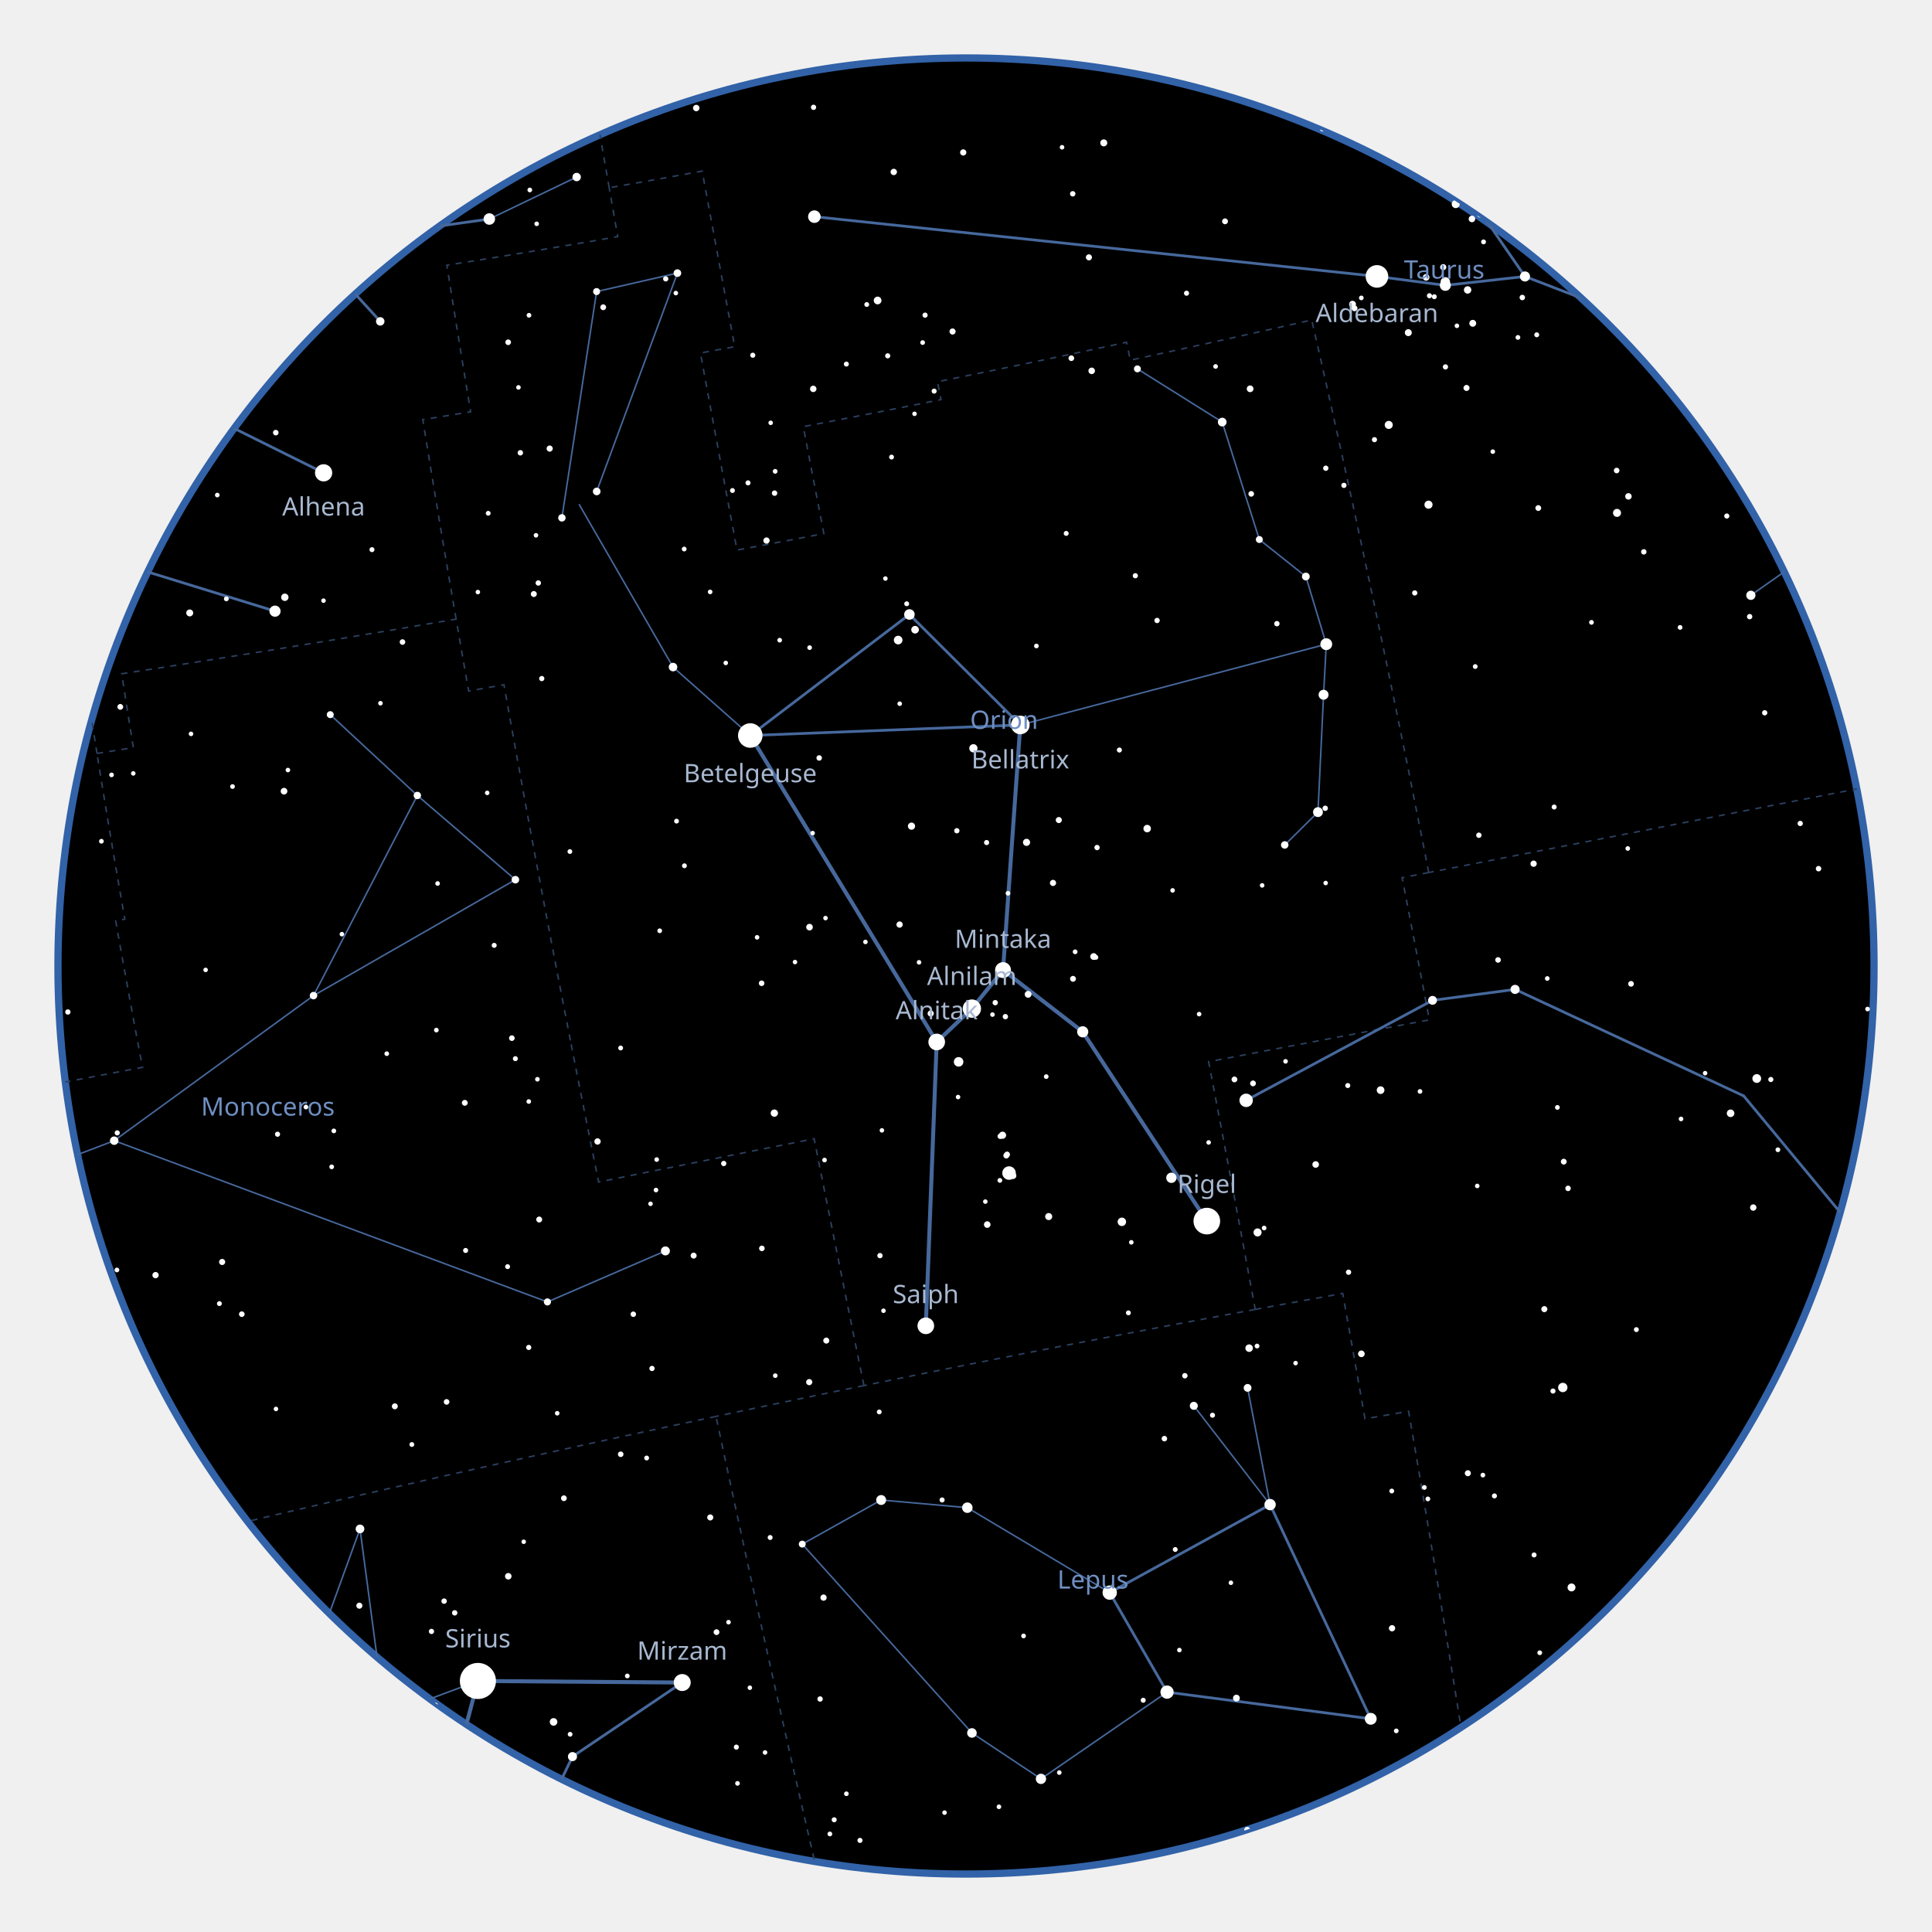
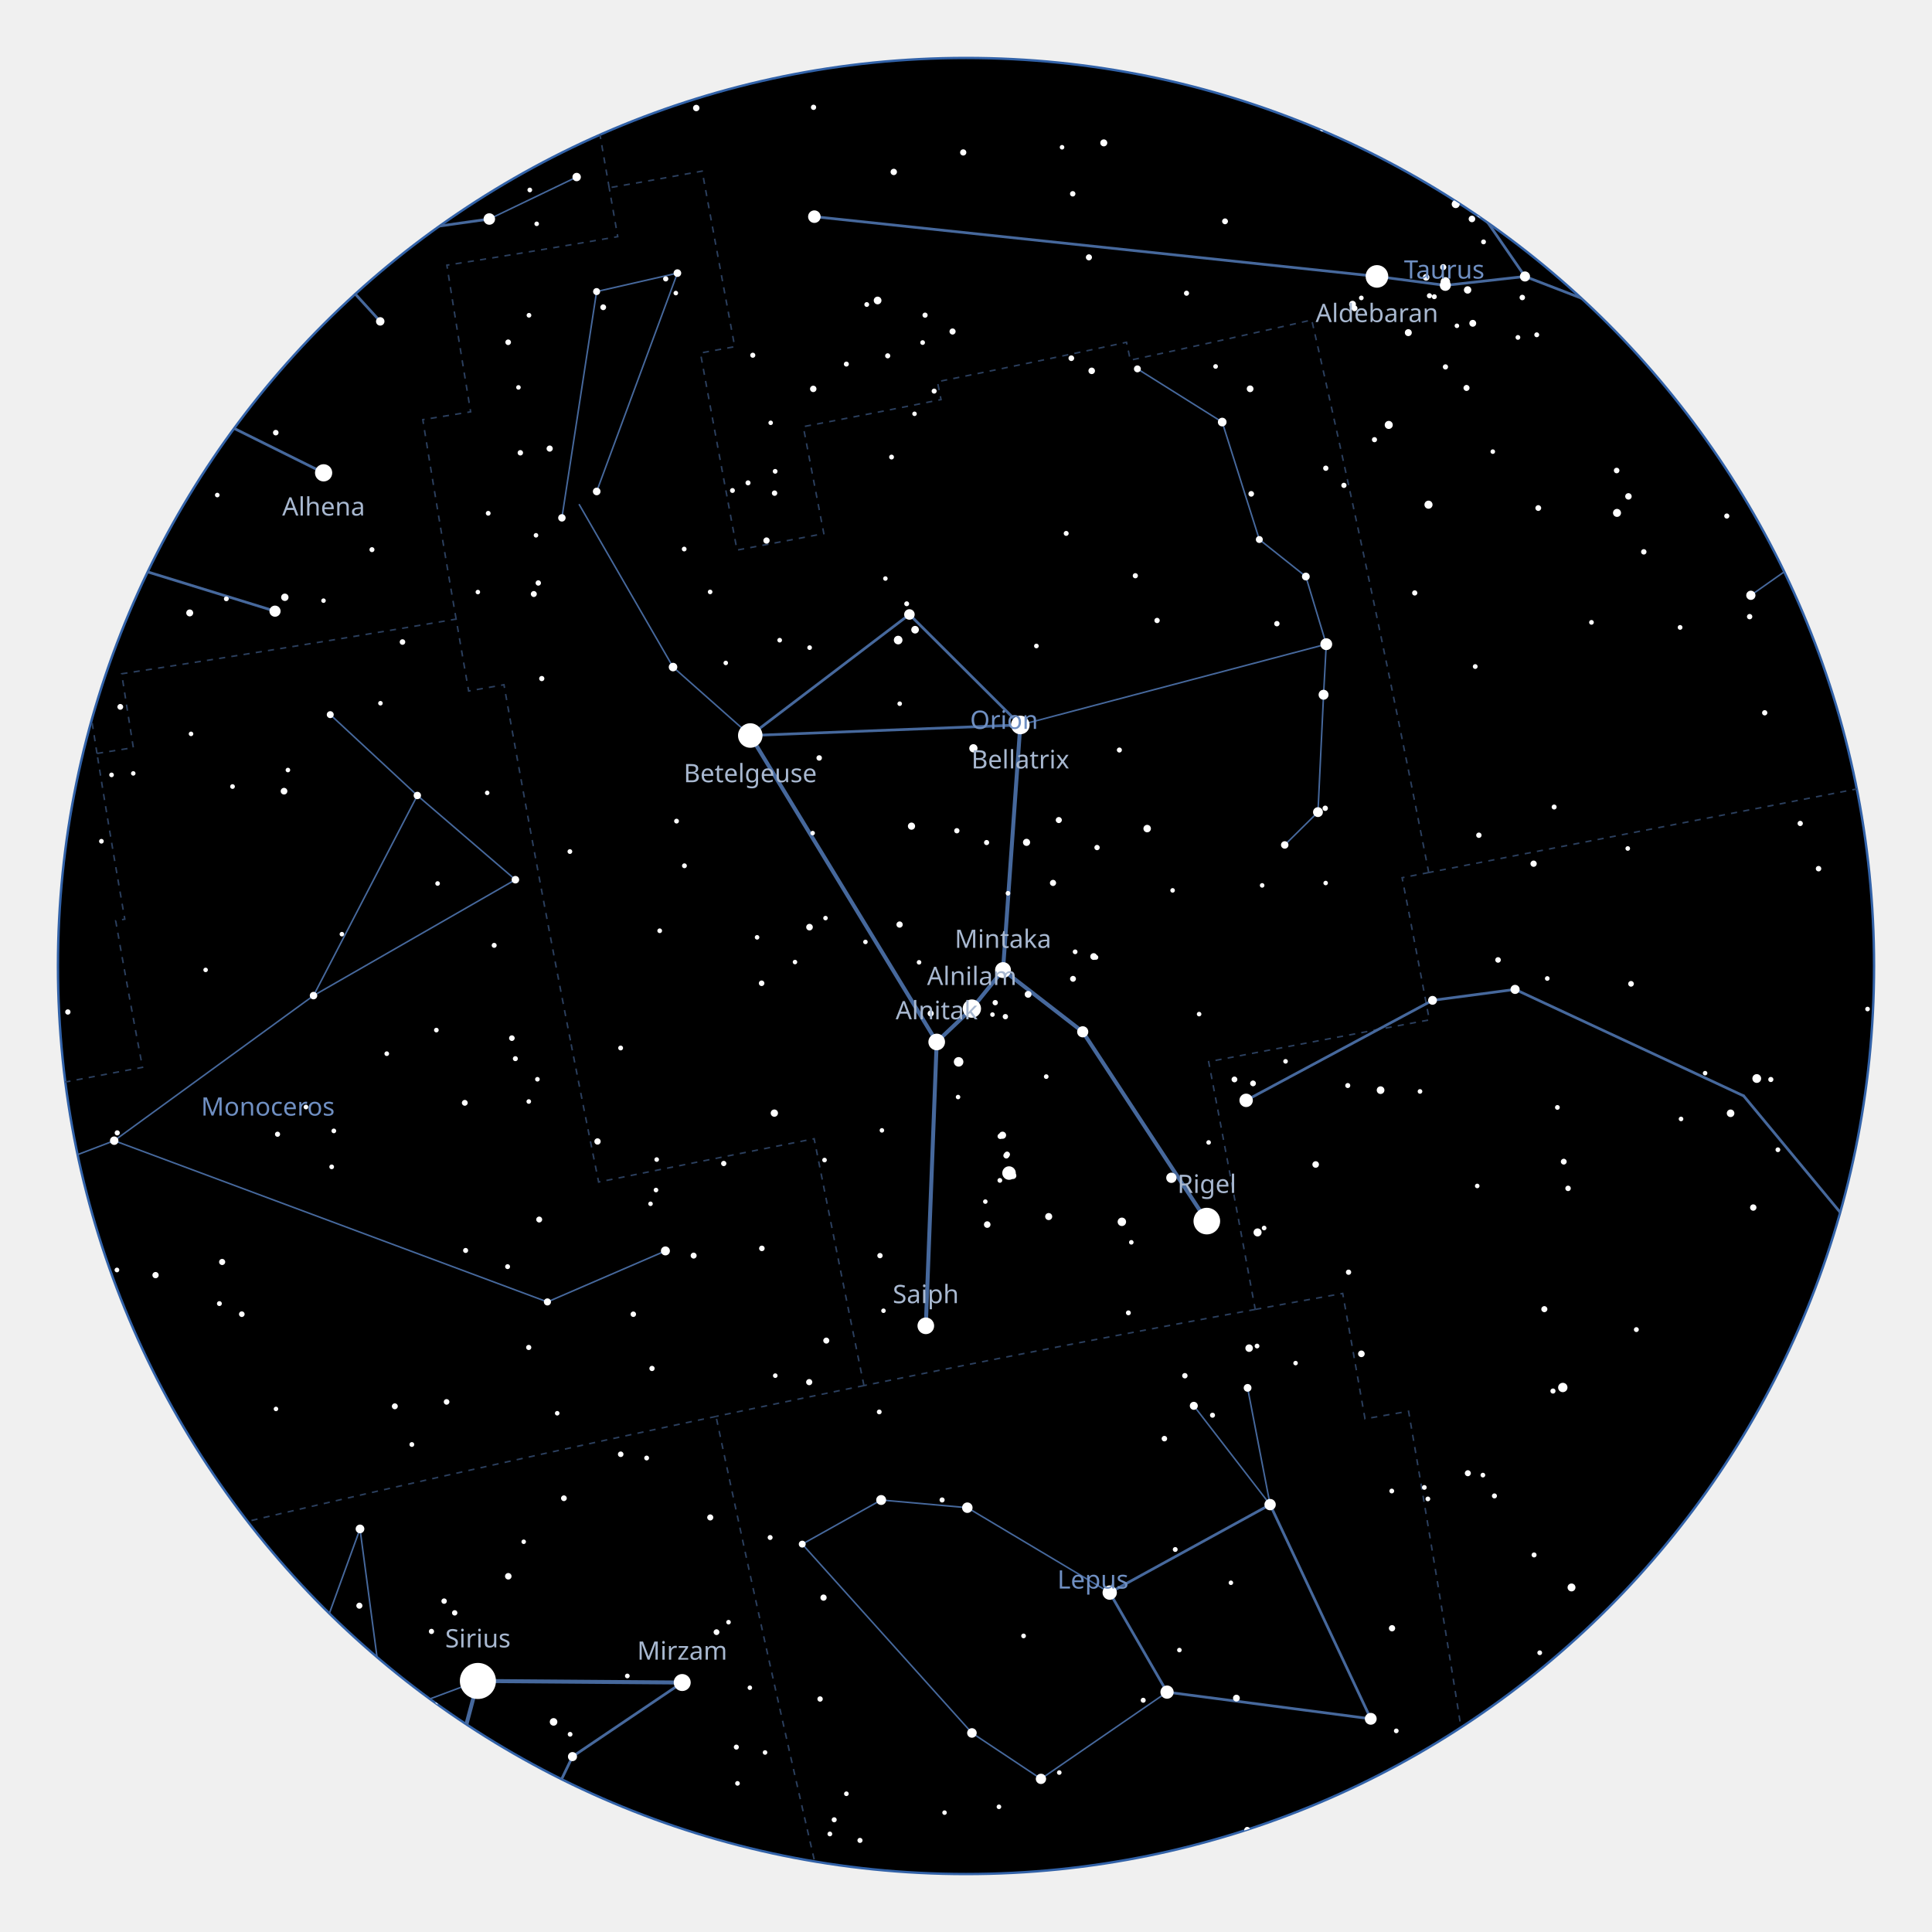
<svg xmlns="http://www.w3.org/2000/svg" viewBox="0 0 800 800" width="800" height="800">
-   <circle cx="400.0" cy="400.0" r="376.0" fill="#000000" stroke="#3262a8" stroke-width="3" />
+   <circle cx="400.0" cy="400.0" r="376.0" fill="#000000" stroke="#3262a8" stroke-width="1" />
  <defs>
    <clipPath id="sky-400_0-400_0-376_0">
      <circle cx="400.0" cy="400.0" r="376.0" />
    </clipPath>
  </defs>
  <g clip-path="url(#sky-400_0-400_0-376_0)">
    <polyline points="296.49,586.51 282.23,589.54 267.96,592.61 253.67,595.7 239.36,598.83 225.02,601.98 210.66,605.17 196.27,608.38 181.86,611.63 167.41,614.92 152.93,618.23 138.41,621.58 123.85,624.97 109.25,628.39 94.61,631.85 79.92,635.35 65.19,638.89 50.4,642.46 35.57,646.08 20.68,649.73" fill="none" stroke="#2b3f5e" stroke-width="0.64" stroke-dasharray="2.56 2.56" />
    <polyline points="351.13,829.77 347.67,815.14 344.25,800.55 340.85,786.02 337.49,771.53 334.17,757.09 330.87,742.69 327.6,728.33 324.37,714.01 321.16,699.72 317.98,685.47 314.83,671.25 311.71,657.07 308.61,642.91 305.55,628.77 302.5,614.66 299.48,600.57 296.49,586.51" fill="none" stroke="#2b3f5e" stroke-width="0.64" stroke-dasharray="2.56 2.56" />
    <polyline points="-187.19,513.76 -171.78,510.74 -156.45,507.73 -141.21,504.74 -126.05,501.77 -110.98,498.82 -95.97,495.88 -81.04,492.95 -66.19,490.04 -51.4,487.14 -36.67,484.25 -22.01,481.38 -7.41,478.52 7.13,475.67 21.61,472.83 19.38,461.37 17.19,449.91 31.18,447.25 45.12,444.6 59.01,441.96 56.15,426.81 53.35,411.65 50.6,396.48 47.9,381.28 51.68,380.61 49.3,366.93 46.95,353.23 44.65,339.51 42.38,325.76 40.16,311.99" fill="none" stroke="#2b3f5e" stroke-width="0.64" stroke-dasharray="2.56 2.56" />
    <polyline points="40.16,311.99 38.14,299.22 36.15,286.43 34.2,273.61 20.08,275.72 5.91,277.82 -8.31,279.9 -22.59,281.96 -36.93,284.0 -51.32,286.02 -65.78,288.02 -80.31,290.0 -82.42,274.07 -96.8,275.94 -111.24,277.78 -125.75,279.6 -140.33,281.4 -154.99,283.17" fill="none" stroke="#2b3f5e" stroke-width="0.64" stroke-dasharray="2.56 2.56" />
    <polyline points="824.82,315.75 809.86,318.67 794.97,321.57 780.13,324.47 765.35,327.36 750.63,330.23 735.96,333.1 721.33,335.95 706.76,338.8 692.23,341.64 677.75,344.47 663.3,347.29 648.89,350.1 634.53,352.91 620.19,355.71 605.89,358.51 591.61,361.3" fill="none" stroke="#2b3f5e" stroke-width="0.64" stroke-dasharray="2.56 2.56" />
    <polyline points="591.61,361.3 580.58,363.45 583.44,378.15 586.27,392.86 589.08,407.58 591.85,422.31 578.74,424.77 565.65,427.24 552.58,429.71 539.53,432.18 526.49,434.66 513.47,437.14 500.47,439.63 503.26,454.23 506.04,468.85 508.8,483.48 511.56,498.13 514.31,512.79 517.04,527.49 519.77,542.2" fill="none" stroke="#2b3f5e" stroke-width="0.64" stroke-dasharray="2.56 2.56" />
    <polyline points="519.77,542.2 531.82,539.98 543.89,537.78 555.98,535.59 558.3,548.54 560.62,561.5 562.92,574.5 565.22,587.52 574.24,585.94 583.26,584.37 585.78,599.03 588.29,613.73 590.77,628.46 593.25,643.24 595.7,658.06 598.14,672.93 600.57,687.85 602.98,702.82 605.37,717.84 607.75,732.92 610.11,748.06 612.46,763.26 614.8,778.52" fill="none" stroke="#2b3f5e" stroke-width="0.64" stroke-dasharray="2.56 2.56" />
    <polyline points="188.87,256.35 186.52,242.67 184.19,228.95 181.88,215.21 179.59,201.43 177.32,187.62 175.07,173.77 184.98,172.16 194.88,170.53 192.39,155.42 189.92,140.27 187.47,125.07 185.04,109.81 199.24,107.54 213.42,105.22 227.56,102.85 241.69,100.45 255.79,97.99 254.02,87.88 252.25,77.75" fill="none" stroke="#2b3f5e" stroke-width="0.64" stroke-dasharray="2.56 2.56" />
    <polyline points="252.25,77.75 249.97,64.63 247.69,51.46 245.41,38.24 243.14,24.98 240.87,11.67 238.6,-1.68" fill="none" stroke="#2b3f5e" stroke-width="0.64" stroke-dasharray="2.56 2.56" />
    <polyline points="40.16,311.99 55.21,309.58 52.78,294.3 50.38,279.0 64.41,276.82 78.39,274.62 92.33,272.4 106.23,270.16 120.09,267.91 133.91,265.64 147.7,263.35 161.45,261.03 175.18,258.7 188.87,256.35" fill="none" stroke="#2b3f5e" stroke-width="0.64" stroke-dasharray="2.56 2.56" />
    <polyline points="519.77,542.2 506.22,544.72 492.69,547.25 479.17,549.81 465.66,552.38 452.16,554.97 438.66,557.59 425.17,560.23 411.68,562.89 398.2,565.57 384.72,568.27 371.23,571.0 357.74,573.74" fill="none" stroke="#2b3f5e" stroke-width="0.64" stroke-dasharray="2.56 2.56" />
    <polyline points="357.74,573.74 345.5,576.26 333.26,578.79 321.01,581.34 308.75,583.91 296.49,586.51" fill="none" stroke="#2b3f5e" stroke-width="0.64" stroke-dasharray="2.56 2.56" />
    <polyline points="236.19,430.81 233.33,416.14 230.5,401.47 227.69,386.78 224.9,372.08 222.14,357.37 219.4,342.65 216.69,327.9 214.0,313.14 211.32,298.35 208.68,283.54 194.06,286.13 191.45,271.26 188.87,256.35" fill="none" stroke="#2b3f5e" stroke-width="0.64" stroke-dasharray="2.56 2.56" />
    <polyline points="357.74,573.74 354.75,559.09 351.77,544.46 348.81,529.85 345.87,515.25 342.94,500.67 340.02,486.09 337.12,471.53 324.4,474.06 311.68,476.6 298.95,479.15 286.2,481.71 273.44,484.28 260.67,486.86 247.88,489.45 244.92,474.79 241.98,460.13 239.07,445.47 236.19,430.81" fill="none" stroke="#2b3f5e" stroke-width="0.64" stroke-dasharray="2.56 2.56" />
    <polyline points="591.61,361.3 588.81,347.04 585.98,332.79 583.13,318.53 580.24,304.28 577.33,290.03 574.38,275.77 571.4,261.5 568.4,247.23 565.36,232.94 562.29,218.64 559.18,204.33 556.05,190.0 552.88,175.66 549.68,161.29 546.44,146.9 543.16,132.49 530.61,135.34 518.08,138.16 505.56,140.95 493.05,143.71 480.55,146.43 468.06,149.13 466.46,141.73 453.4,144.53 440.35,147.3 427.3,150.04 414.25,152.74 401.21,155.42 388.17,158.07 389.66,165.46 375.41,168.32 361.15,171.14 346.89,173.92 332.62,176.67 335.46,191.47 338.3,206.23 341.13,220.96 329.15,223.25 317.17,225.53 305.18,227.78 302.65,214.26 300.12,200.7 297.59,187.12 295.07,173.51 292.55,159.86 290.03,146.18 304.23,143.55 301.54,129.1 298.84,114.6 296.15,100.07 293.45,85.48 290.75,70.85 277.93,73.19 265.1,75.49 252.25,77.75" fill="none" stroke="#2b3f5e" stroke-width="0.64" stroke-dasharray="2.56 2.56" />
    <line x1="282.49" y1="696.7" x2="237.05" y2="727.37" stroke="#46689c" stroke-width="1.13" stroke-linecap="round" />
    <line x1="282.49" y1="696.7" x2="197.89" y2="696.05" stroke="#46689c" stroke-width="1.65" stroke-linecap="round" />
    <line x1="237.05" y1="727.37" x2="193.68" y2="817.59" stroke="#46689c" stroke-width="1.13" stroke-linecap="round" />
    <line x1="197.89" y1="696.05" x2="159.34" y2="710.46" stroke="#46689c" stroke-width="0.64" stroke-linecap="round" />
    <line x1="197.89" y1="696.05" x2="153.02" y2="865.44" stroke="#46689c" stroke-width="1.65" stroke-linecap="round" />
    <line x1="149.07" y1="633.09" x2="159.34" y2="710.46" stroke="#46689c" stroke-width="0.64" stroke-linecap="round" />
    <line x1="149.07" y1="633.09" x2="126.43" y2="695.51" stroke="#46689c" stroke-width="0.64" stroke-linecap="round" />
    <line x1="794.65" y1="541.43" x2="722.02" y2="453.79" stroke="#46689c" stroke-width="1.13" stroke-linecap="round" />
    <line x1="722.02" y1="453.79" x2="627.36" y2="409.69" stroke="#46689c" stroke-width="1.13" stroke-linecap="round" />
    <line x1="627.36" y1="409.69" x2="593.18" y2="414.22" stroke="#46689c" stroke-width="1.13" stroke-linecap="round" />
    <line x1="593.18" y1="414.22" x2="516.0" y2="455.63" stroke="#46689c" stroke-width="1.13" stroke-linecap="round" />
    <line x1="238.78" y1="73.31" x2="202.62" y2="90.69" stroke="#46689c" stroke-width="0.64" stroke-linecap="round" />
    <line x1="202.62" y1="90.69" x2="173.93" y2="94.73" stroke="#46689c" stroke-width="1.13" stroke-linecap="round" />
    <line x1="157.45" y1="133.08" x2="94.04" y2="63.57" stroke="#46689c" stroke-width="1.13" stroke-linecap="round" />
    <line x1="134.0" y1="195.79" x2="28.93" y2="143.61" stroke="#46689c" stroke-width="1.13" stroke-linecap="round" />
    <line x1="113.88" y1="253.07" x2="-16.1" y2="213.0" stroke="#46689c" stroke-width="1.13" stroke-linecap="round" />
    <line x1="567.6" y1="711.72" x2="525.92" y2="623.03" stroke="#46689c" stroke-width="1.13" stroke-linecap="round" />
    <line x1="567.6" y1="711.72" x2="483.25" y2="700.67" stroke="#46689c" stroke-width="1.13" stroke-linecap="round" />
    <line x1="525.92" y1="623.03" x2="516.6" y2="574.69" stroke="#46689c" stroke-width="0.64" stroke-linecap="round" />
    <line x1="525.92" y1="623.03" x2="494.33" y2="582.12" stroke="#46689c" stroke-width="0.64" stroke-linecap="round" />
    <line x1="525.92" y1="623.03" x2="459.51" y2="659.47" stroke="#46689c" stroke-width="1.13" stroke-linecap="round" />
    <line x1="483.25" y1="700.67" x2="459.51" y2="659.47" stroke="#46689c" stroke-width="1.13" stroke-linecap="round" />
    <line x1="483.25" y1="700.67" x2="431.04" y2="736.59" stroke="#46689c" stroke-width="0.64" stroke-linecap="round" />
    <line x1="459.51" y1="659.47" x2="400.55" y2="624.3" stroke="#46689c" stroke-width="0.64" stroke-linecap="round" />
    <line x1="431.04" y1="736.59" x2="402.45" y2="717.58" stroke="#46689c" stroke-width="0.64" stroke-linecap="round" />
    <line x1="400.55" y1="624.3" x2="364.87" y2="621.12" stroke="#46689c" stroke-width="0.64" stroke-linecap="round" />
    <line x1="402.45" y1="717.58" x2="332.19" y2="639.39" stroke="#46689c" stroke-width="0.64" stroke-linecap="round" />
    <line x1="364.87" y1="621.12" x2="332.19" y2="639.39" stroke="#46689c" stroke-width="0.64" stroke-linecap="round" />
    <line x1="275.53" y1="517.98" x2="226.67" y2="539.1" stroke="#46689c" stroke-width="0.64" stroke-linecap="round" />
    <line x1="213.41" y1="364.27" x2="172.81" y2="329.39" stroke="#46689c" stroke-width="0.64" stroke-linecap="round" />
    <line x1="213.41" y1="364.27" x2="129.82" y2="412.26" stroke="#46689c" stroke-width="0.64" stroke-linecap="round" />
    <line x1="226.67" y1="539.1" x2="47.29" y2="472.33" stroke="#46689c" stroke-width="0.64" stroke-linecap="round" />
    <line x1="172.81" y1="329.39" x2="136.75" y2="295.92" stroke="#46689c" stroke-width="0.64" stroke-linecap="round" />
    <line x1="172.81" y1="329.39" x2="129.82" y2="412.26" stroke="#46689c" stroke-width="0.64" stroke-linecap="round" />
    <line x1="129.82" y1="412.26" x2="47.29" y2="472.33" stroke="#46689c" stroke-width="0.64" stroke-linecap="round" />
    <line x1="47.29" y1="472.33" x2="-167.51" y2="554.18" stroke="#46689c" stroke-width="0.64" stroke-linecap="round" />
    <line x1="549.18" y1="266.74" x2="540.72" y2="238.73" stroke="#46689c" stroke-width="0.64" stroke-linecap="round" />
    <line x1="549.18" y1="266.74" x2="548.06" y2="287.68" stroke="#46689c" stroke-width="0.64" stroke-linecap="round" />
    <line x1="549.18" y1="266.74" x2="422.49" y2="300.19" stroke="#46689c" stroke-width="0.64" stroke-linecap="round" />
    <line x1="540.72" y1="238.73" x2="521.46" y2="223.4" stroke="#46689c" stroke-width="0.64" stroke-linecap="round" />
    <line x1="548.06" y1="287.68" x2="545.74" y2="336.28" stroke="#46689c" stroke-width="0.64" stroke-linecap="round" />
    <line x1="545.74" y1="336.28" x2="531.98" y2="349.87" stroke="#46689c" stroke-width="0.64" stroke-linecap="round" />
    <line x1="521.46" y1="223.4" x2="506.09" y2="174.77" stroke="#46689c" stroke-width="0.64" stroke-linecap="round" />
    <line x1="506.09" y1="174.77" x2="470.97" y2="152.74" stroke="#46689c" stroke-width="0.64" stroke-linecap="round" />
    <line x1="499.72" y1="505.63" x2="448.33" y2="427.25" stroke="#46689c" stroke-width="1.65" stroke-linecap="round" />
    <line x1="448.33" y1="427.25" x2="415.33" y2="401.69" stroke="#46689c" stroke-width="1.65" stroke-linecap="round" />
    <line x1="422.49" y1="300.19" x2="415.33" y2="401.69" stroke="#46689c" stroke-width="1.65" stroke-linecap="round" />
    <line x1="422.49" y1="300.19" x2="376.57" y2="254.44" stroke="#46689c" stroke-width="1.13" stroke-linecap="round" />
    <line x1="422.49" y1="300.19" x2="310.67" y2="304.56" stroke="#46689c" stroke-width="1.13" stroke-linecap="round" />
    <line x1="415.33" y1="401.69" x2="402.43" y2="417.64" stroke="#46689c" stroke-width="1.65" stroke-linecap="round" />
    <line x1="376.57" y1="254.44" x2="310.67" y2="304.56" stroke="#46689c" stroke-width="1.13" stroke-linecap="round" />
    <line x1="402.43" y1="417.64" x2="387.87" y2="431.46" stroke="#46689c" stroke-width="1.65" stroke-linecap="round" />
    <line x1="387.87" y1="431.46" x2="383.36" y2="548.99" stroke="#46689c" stroke-width="1.65" stroke-linecap="round" />
    <line x1="387.87" y1="431.46" x2="310.67" y2="304.56" stroke="#46689c" stroke-width="1.65" stroke-linecap="round" />
    <line x1="280.5" y1="113.09" x2="247.04" y2="120.73" stroke="#46689c" stroke-width="0.64" stroke-linecap="round" />
    <line x1="280.5" y1="113.09" x2="247.08" y2="203.5" stroke="#46689c" stroke-width="0.64" stroke-linecap="round" />
    <line x1="310.67" y1="304.56" x2="278.69" y2="276.22" stroke="#46689c" stroke-width="0.64" stroke-linecap="round" />
    <line x1="278.69" y1="276.22" x2="239.87" y2="208.97" stroke="#46689c" stroke-width="0.64" stroke-linecap="round" />
    <line x1="247.04" y1="120.73" x2="232.67" y2="214.43" stroke="#46689c" stroke-width="0.64" stroke-linecap="round" />
    <line x1="849.71" y1="158.72" x2="724.99" y2="246.5" stroke="#46689c" stroke-width="0.64" stroke-linecap="round" />
    <line x1="712.72" y1="145.76" x2="631.46" y2="114.48" stroke="#46689c" stroke-width="1.13" stroke-linecap="round" />
    <line x1="631.46" y1="114.48" x2="613.34" y2="88.19" stroke="#46689c" stroke-width="1.13" stroke-linecap="round" />
    <line x1="631.46" y1="114.48" x2="598.48" y2="118.16" stroke="#46689c" stroke-width="1.13" stroke-linecap="round" />
    <line x1="598.48" y1="118.16" x2="570.16" y2="114.45" stroke="#46689c" stroke-width="1.13" stroke-linecap="round" />
    <line x1="570.16" y1="114.45" x2="337.21" y2="89.71" stroke="#46689c" stroke-width="1.13" stroke-linecap="round" />
    <circle cx="773.31" cy="417.82" r="0.96" fill="#ffffff" />
    <circle cx="753.02" cy="359.7" r="1.14" fill="#ffffff" />
    <circle cx="745.43" cy="340.97" r="1.1" fill="#ffffff" />
    <circle cx="724.99" cy="246.5" r="1.91" fill="#ffffff" />
    <circle cx="724.49" cy="255.34" r="1.12" fill="#ffffff" />
    <circle cx="715.03" cy="213.68" r="1.07" fill="#ffffff" />
    <circle cx="730.73" cy="295.15" r="1.1" fill="#ffffff" />
    <circle cx="733.26" cy="447.0" r="1.07" fill="#ffffff" />
    <circle cx="695.69" cy="259.8" r="0.99" fill="#ffffff" />
    <circle cx="736.19" cy="476.09" r="0.99" fill="#ffffff" />
    <circle cx="727.44" cy="446.59" r="1.82" fill="#ffffff" />
    <circle cx="680.66" cy="228.51" r="1.13" fill="#ffffff" />
    <circle cx="674.3" cy="205.54" r="1.34" fill="#ffffff" />
    <circle cx="669.42" cy="194.83" r="1.16" fill="#ffffff" />
    <circle cx="725.99" cy="500.02" r="1.32" fill="#ffffff" />
    <circle cx="669.57" cy="212.38" r="1.66" fill="#ffffff" />
    <circle cx="716.6" cy="460.99" r="1.57" fill="#ffffff" />
    <circle cx="706.05" cy="444.37" r="0.94" fill="#ffffff" />
    <circle cx="631.46" cy="114.48" r="2.09" fill="#ffffff" />
    <circle cx="636.33" cy="138.63" r="1.02" fill="#ffffff" />
    <circle cx="630.35" cy="123.19" r="1.14" fill="#ffffff" />
    <circle cx="658.99" cy="257.71" r="0.98" fill="#ffffff" />
    <circle cx="696.08" cy="463.33" r="0.96" fill="#ffffff" />
    <circle cx="674.02" cy="351.34" r="0.96" fill="#ffffff" />
    <circle cx="628.54" cy="139.72" r="0.99" fill="#ffffff" />
    <circle cx="613.34" cy="88.19" r="2.01" fill="#ffffff" />
    <circle cx="614.3" cy="100.16" r="1.01" fill="#ffffff" />
    <circle cx="609.5" cy="90.66" r="1.36" fill="#ffffff" />
    <circle cx="636.97" cy="210.37" r="1.2" fill="#ffffff" />
    <circle cx="675.37" cy="407.38" r="1.18" fill="#ffffff" />
    <circle cx="602.78" cy="84.52" r="1.66" fill="#ffffff" />
    <circle cx="607.71" cy="120.06" r="1.53" fill="#ffffff" />
    <circle cx="609.84" cy="133.87" r="1.42" fill="#ffffff" />
    <circle cx="618.13" cy="187.01" r="0.95" fill="#ffffff" />
    <circle cx="597.61" cy="110.63" r="1.27" fill="#ffffff" />
    <circle cx="603.27" cy="134.91" r="0.95" fill="#ffffff" />
    <circle cx="598.48" cy="116.72" r="1.96" fill="#ffffff" />
    <circle cx="598.48" cy="118.16" r="2.28" fill="#ffffff" />
    <circle cx="607.25" cy="160.64" r="1.25" fill="#ffffff" />
    <circle cx="643.54" cy="334.17" r="1.04" fill="#ffffff" />
    <circle cx="593.91" cy="122.86" r="1.03" fill="#ffffff" />
    <circle cx="677.58" cy="550.56" r="1.02" fill="#ffffff" />
    <circle cx="590.52" cy="114.85" r="1.37" fill="#ffffff" />
    <circle cx="591.9" cy="122.46" r="1.06" fill="#ffffff" />
    <circle cx="598.53" cy="151.93" r="1.09" fill="#ffffff" />
    <circle cx="635.03" cy="357.64" r="1.3" fill="#ffffff" />
    <circle cx="640.69" cy="405.17" r="0.97" fill="#ffffff" />
    <circle cx="583.15" cy="137.74" r="1.44" fill="#ffffff" />
    <circle cx="610.86" cy="276.0" r="1.0" fill="#ffffff" />
    <circle cx="644.88" cy="458.56" r="0.99" fill="#ffffff" />
    <circle cx="647.52" cy="481.02" r="1.21" fill="#ffffff" />
    <circle cx="649.3" cy="492.08" r="1.14" fill="#ffffff" />
    <circle cx="570.16" cy="114.45" r="4.68" fill="#ffffff" />
    <circle cx="591.51" cy="208.98" r="1.68" fill="#ffffff" />
    <circle cx="627.36" cy="409.69" r="1.89" fill="#ffffff" />
    <circle cx="612.37" cy="345.85" r="1.12" fill="#ffffff" />
    <circle cx="547.51" cy="53.46" r="0.95" fill="#ffffff" />
    <circle cx="563.69" cy="123.36" r="0.97" fill="#ffffff" />
    <circle cx="575.05" cy="175.95" r="1.67" fill="#ffffff" />
    <circle cx="620.31" cy="397.49" r="1.16" fill="#ffffff" />
    <circle cx="560.87" cy="127.65" r="1.23" fill="#ffffff" />
    <circle cx="560.05" cy="125.97" r="1.42" fill="#ffffff" />
    <circle cx="585.81" cy="245.52" r="1.09" fill="#ffffff" />
    <circle cx="647.12" cy="574.53" r="1.94" fill="#ffffff" />
    <circle cx="639.48" cy="542.09" r="1.26" fill="#ffffff" />
    <circle cx="569.14" cy="182.06" r="1.07" fill="#ffffff" />
    <circle cx="643.05" cy="576.0" r="1.07" fill="#ffffff" />
    <circle cx="650.73" cy="657.33" r="1.64" fill="#ffffff" />
    <circle cx="556.49" cy="200.98" r="1.09" fill="#ffffff" />
    <circle cx="611.69" cy="491.08" r="0.95" fill="#ffffff" />
    <circle cx="635.23" cy="643.87" r="1.04" fill="#ffffff" />
    <circle cx="548.98" cy="193.88" r="1.1" fill="#ffffff" />
    <circle cx="593.18" cy="414.22" r="1.83" fill="#ffffff" />
    <circle cx="637.57" cy="684.37" r="0.99" fill="#ffffff" />
    <circle cx="618.81" cy="619.43" r="1.05" fill="#ffffff" />
    <circle cx="587.99" cy="451.94" r="0.97" fill="#ffffff" />
    <circle cx="614.03" cy="610.81" r="0.98" fill="#ffffff" />
    <circle cx="549.18" cy="266.74" r="2.45" fill="#ffffff" />
    <circle cx="540.72" cy="238.73" r="1.61" fill="#ffffff" />
    <circle cx="507.26" cy="91.65" r="1.21" fill="#ffffff" />
    <circle cx="607.8" cy="610.03" r="1.25" fill="#ffffff" />
    <circle cx="548.06" cy="287.68" r="2.06" fill="#ffffff" />
    <circle cx="517.65" cy="161.0" r="1.39" fill="#ffffff" />
    <circle cx="571.67" cy="451.41" r="1.59" fill="#ffffff" />
    <circle cx="548.75" cy="334.69" r="1.12" fill="#ffffff" />
    <circle cx="545.74" cy="336.28" r="2.04" fill="#ffffff" />
    <circle cx="518.1" cy="204.49" r="1.17" fill="#ffffff" />
    <circle cx="521.46" cy="223.4" r="1.44" fill="#ffffff" />
    <circle cx="528.73" cy="258.25" r="1.12" fill="#ffffff" />
    <circle cx="548.93" cy="365.64" r="0.94" fill="#ffffff" />
    <circle cx="503.35" cy="151.74" r="0.97" fill="#ffffff" />
    <circle cx="591.25" cy="620.67" r="0.99" fill="#ffffff" />
    <circle cx="506.09" cy="174.77" r="1.8" fill="#ffffff" />
    <circle cx="589.78" cy="615.92" r="0.99" fill="#ffffff" />
    <circle cx="558.08" cy="449.5" r="1.05" fill="#ffffff" />
    <circle cx="491.31" cy="121.42" r="1.06" fill="#ffffff" />
    <circle cx="531.98" cy="349.87" r="1.55" fill="#ffffff" />
    <circle cx="576.3" cy="617.4" r="1.0" fill="#ffffff" />
    <circle cx="558.41" cy="526.8" r="1.1" fill="#ffffff" />
    <circle cx="563.72" cy="560.59" r="1.37" fill="#ffffff" />
    <circle cx="544.79" cy="482.19" r="1.36" fill="#ffffff" />
    <circle cx="522.63" cy="366.62" r="0.95" fill="#ffffff" />
    <circle cx="457.05" cy="59.16" r="1.45" fill="#ffffff" />
    <circle cx="576.41" cy="674.22" r="1.3" fill="#ffffff" />
    <circle cx="532.32" cy="439.48" r="0.96" fill="#ffffff" />
    <circle cx="578.17" cy="716.72" r="0.98" fill="#ffffff" />
    <circle cx="470.97" cy="152.74" r="1.43" fill="#ffffff" />
    <circle cx="567.6" cy="711.72" r="2.45" fill="#ffffff" />
    <circle cx="450.9" cy="106.56" r="1.26" fill="#ffffff" />
    <circle cx="518.85" cy="448.61" r="1.2" fill="#ffffff" />
    <circle cx="444.19" cy="80.25" r="1.13" fill="#ffffff" />
    <circle cx="439.77" cy="60.98" r="0.95" fill="#ffffff" />
    <circle cx="479.12" cy="256.93" r="1.11" fill="#ffffff" />
    <circle cx="536.47" cy="564.43" r="0.94" fill="#ffffff" />
    <circle cx="516.0" cy="455.63" r="2.78" fill="#ffffff" />
    <circle cx="523.45" cy="508.5" r="0.97" fill="#ffffff" />
    <circle cx="470.12" cy="238.4" r="1.08" fill="#ffffff" />
    <circle cx="511.16" cy="446.97" r="1.2" fill="#ffffff" />
    <circle cx="452.05" cy="153.56" r="1.35" fill="#ffffff" />
    <circle cx="520.73" cy="510.32" r="1.67" fill="#ffffff" />
    <circle cx="443.61" cy="148.32" r="1.18" fill="#ffffff" />
    <circle cx="496.53" cy="419.92" r="0.95" fill="#ffffff" />
    <circle cx="485.55" cy="368.69" r="0.95" fill="#ffffff" />
    <circle cx="520.51" cy="557.37" r="1.0" fill="#ffffff" />
    <circle cx="517.24" cy="558.24" r="1.56" fill="#ffffff" />
    <circle cx="500.47" cy="473.06" r="0.95" fill="#ffffff" />
    <circle cx="475.02" cy="343.1" r="1.55" fill="#ffffff" />
    <circle cx="525.92" cy="623.03" r="2.35" fill="#ffffff" />
    <circle cx="516.6" cy="574.69" r="1.61" fill="#ffffff" />
    <circle cx="463.51" cy="310.57" r="1.05" fill="#ffffff" />
    <circle cx="499.72" cy="505.63" r="5.51" fill="#ffffff" />
    <circle cx="441.49" cy="220.87" r="1.03" fill="#ffffff" />
    <circle cx="485.04" cy="487.7" r="2.13" fill="#ffffff" />
    <circle cx="502.07" cy="586.01" r="1.05" fill="#ffffff" />
    <circle cx="398.85" cy="63.12" r="1.29" fill="#ffffff" />
    <circle cx="454.26" cy="350.95" r="1.11" fill="#ffffff" />
    <circle cx="509.69" cy="655.39" r="0.94" fill="#ffffff" />
    <circle cx="494.33" cy="582.12" r="1.66" fill="#ffffff" />
    <circle cx="490.63" cy="569.66" r="1.13" fill="#ffffff" />
    <circle cx="511.97" cy="703.15" r="1.41" fill="#ffffff" />
    <circle cx="429.15" cy="267.49" r="0.97" fill="#ffffff" />
    <circle cx="453.79" cy="396.42" r="1.0" fill="#ffffff" />
    <circle cx="452.86" cy="396.08" r="1.4" fill="#ffffff" />
    <circle cx="438.43" cy="339.57" r="1.26" fill="#ffffff" />
    <circle cx="516.45" cy="757.7" r="1.23" fill="#ffffff" />
    <circle cx="468.45" cy="514.42" r="0.95" fill="#ffffff" />
    <circle cx="394.43" cy="137.27" r="1.27" fill="#ffffff" />
    <circle cx="445.19" cy="394.13" r="0.99" fill="#ffffff" />
    <circle cx="482.15" cy="595.71" r="1.15" fill="#ffffff" />
    <circle cx="464.54" cy="505.93" r="1.75" fill="#ffffff" />
    <circle cx="444.31" cy="405.31" r="1.22" fill="#ffffff" />
    <circle cx="448.33" cy="427.25" r="2.31" fill="#ffffff" />
    <circle cx="436.03" cy="365.6" r="1.28" fill="#ffffff" />
    <circle cx="422.49" cy="300.19" r="3.86" fill="#ffffff" />
    <circle cx="486.64" cy="641.61" r="1.01" fill="#ffffff" />
    <circle cx="467.24" cy="543.62" r="1.02" fill="#ffffff" />
    <circle cx="383.05" cy="130.5" r="1.08" fill="#ffffff" />
    <circle cx="370.09" cy="71.2" r="1.32" fill="#ffffff" />
    <circle cx="425.07" cy="348.8" r="1.48" fill="#ffffff" />
    <circle cx="488.36" cy="683.26" r="0.95" fill="#ffffff" />
    <circle cx="386.81" cy="161.95" r="1.05" fill="#ffffff" />
    <circle cx="382.04" cy="141.85" r="0.98" fill="#ffffff" />
    <circle cx="483.25" cy="700.67" r="2.74" fill="#ffffff" />
    <circle cx="433.22" cy="445.8" r="0.97" fill="#ffffff" />
    <circle cx="378.69" cy="171.35" r="0.94" fill="#ffffff" />
    <circle cx="417.38" cy="369.89" r="0.97" fill="#ffffff" />
    <circle cx="425.72" cy="411.73" r="1.41" fill="#ffffff" />
    <circle cx="403.06" cy="309.85" r="1.71" fill="#ffffff" />
    <circle cx="408.53" cy="348.88" r="1.07" fill="#ffffff" />
    <circle cx="363.4" cy="124.42" r="1.6" fill="#ffffff" />
    <circle cx="367.58" cy="147.34" r="1.07" fill="#ffffff" />
    <circle cx="473.38" cy="704.04" r="1.04" fill="#ffffff" />
    <circle cx="415.33" cy="401.69" r="3.29" fill="#ffffff" />
    <circle cx="434.24" cy="503.75" r="1.46" fill="#ffffff" />
    <circle cx="358.9" cy="126.09" r="1.0" fill="#ffffff" />
    <circle cx="416.3" cy="420.97" r="1.11" fill="#ffffff" />
    <circle cx="369.17" cy="189.26" r="1.01" fill="#ffffff" />
    <circle cx="459.51" cy="659.47" r="2.97" fill="#ffffff" />
    <circle cx="412.1" cy="415.18" r="1.11" fill="#ffffff" />
    <circle cx="396.21" cy="343.99" r="1.1" fill="#ffffff" />
    <circle cx="410.96" cy="420.12" r="0.95" fill="#ffffff" />
    <circle cx="336.87" cy="44.44" r="1.1" fill="#ffffff" />
    <circle cx="378.91" cy="260.75" r="1.58" fill="#ffffff" />
    <circle cx="376.57" cy="254.44" r="2.18" fill="#ffffff" />
    <circle cx="376.55" cy="254.43" r="1.02" fill="#ffffff" />
    <circle cx="375.44" cy="250.01" r="1.02" fill="#ffffff" />
    <circle cx="419.61" cy="486.91" r="1.0" fill="#ffffff" />
    <circle cx="419.48" cy="486.83" r="1.37" fill="#ffffff" />
    <circle cx="415.13" cy="470.07" r="1.48" fill="#ffffff" />
    <circle cx="417.01" cy="478.04" r="1.2" fill="#ffffff" />
    <circle cx="416.69" cy="478.5" r="1.22" fill="#ffffff" />
    <circle cx="417.82" cy="485.74" r="2.8" fill="#ffffff" />
    <circle cx="414.19" cy="470.51" r="1.14" fill="#ffffff" />
    <circle cx="402.43" cy="417.64" r="3.8" fill="#ffffff" />
    <circle cx="350.46" cy="150.76" r="1.04" fill="#ffffff" />
    <circle cx="371.91" cy="265.04" r="1.79" fill="#ffffff" />
    <circle cx="366.62" cy="239.56" r="0.94" fill="#ffffff" />
    <circle cx="337.21" cy="89.71" r="2.6" fill="#ffffff" />
    <circle cx="414.02" cy="488.78" r="0.99" fill="#ffffff" />
    <circle cx="372.55" cy="291.39" r="0.95" fill="#ffffff" />
    <circle cx="396.94" cy="439.69" r="1.98" fill="#ffffff" />
    <circle cx="408.0" cy="497.56" r="0.94" fill="#ffffff" />
    <circle cx="377.43" cy="342.09" r="1.49" fill="#ffffff" />
    <circle cx="408.79" cy="507.07" r="1.36" fill="#ffffff" />
    <circle cx="396.71" cy="454.26" r="0.94" fill="#ffffff" />
    <circle cx="336.75" cy="161.03" r="1.33" fill="#ffffff" />
    <circle cx="387.87" cy="431.46" r="3.45" fill="#ffffff" />
    <circle cx="387.86" cy="431.46" r="1.71" fill="#ffffff" />
    <circle cx="385.38" cy="419.66" r="1.28" fill="#ffffff" />
    <circle cx="380.56" cy="398.48" r="0.95" fill="#ffffff" />
    <circle cx="372.5" cy="382.84" r="1.3" fill="#ffffff" />
    <circle cx="438.62" cy="733.98" r="0.96" fill="#ffffff" />
    <circle cx="423.84" cy="677.4" r="0.98" fill="#ffffff" />
    <circle cx="431.04" cy="736.59" r="2.13" fill="#ffffff" />
    <circle cx="319.12" cy="175.08" r="0.94" fill="#ffffff" />
    <circle cx="335.25" cy="268.17" r="0.97" fill="#ffffff" />
    <circle cx="358.36" cy="390.04" r="0.94" fill="#ffffff" />
    <circle cx="320.97" cy="195.17" r="0.99" fill="#ffffff" />
    <circle cx="311.71" cy="147.09" r="1.06" fill="#ffffff" />
    <circle cx="320.73" cy="204.2" r="1.13" fill="#ffffff" />
    <circle cx="400.55" cy="624.3" r="2.17" fill="#ffffff" />
    <circle cx="339.21" cy="313.85" r="1.14" fill="#ffffff" />
    <circle cx="288.3" cy="44.73" r="1.33" fill="#ffffff" />
    <circle cx="383.36" cy="548.99" r="3.45" fill="#ffffff" />
    <circle cx="365.18" cy="468.06" r="0.94" fill="#ffffff" />
    <circle cx="317.39" cy="223.83" r="1.3" fill="#ffffff" />
    <circle cx="322.85" cy="265.09" r="0.97" fill="#ffffff" />
    <circle cx="309.74" cy="199.94" r="1.05" fill="#ffffff" />
    <circle cx="336.5" cy="344.97" r="0.94" fill="#ffffff" />
    <circle cx="390.1" cy="621.1" r="1.06" fill="#ffffff" />
    <circle cx="341.82" cy="380.16" r="0.94" fill="#ffffff" />
    <circle cx="413.64" cy="748.16" r="0.96" fill="#ffffff" />
    <circle cx="364.38" cy="519.93" r="1.11" fill="#ffffff" />
    <circle cx="303.29" cy="203.11" r="1.02" fill="#ffffff" />
    <circle cx="402.45" cy="717.58" r="1.98" fill="#ffffff" />
    <circle cx="335.2" cy="383.91" r="1.37" fill="#ffffff" />
    <circle cx="365.83" cy="542.75" r="0.94" fill="#ffffff" />
    <circle cx="280.5" cy="113.09" r="1.58" fill="#ffffff" />
    <circle cx="279.84" cy="121.36" r="0.95" fill="#ffffff" />
    <circle cx="329.19" cy="398.37" r="0.94" fill="#ffffff" />
    <circle cx="310.67" cy="304.56" r="5.07" fill="#ffffff" />
    <circle cx="275.66" cy="115.47" r="1.09" fill="#ffffff" />
    <circle cx="364.08" cy="584.65" r="1.0" fill="#ffffff" />
    <circle cx="341.42" cy="480.35" r="0.96" fill="#ffffff" />
    <circle cx="300.52" cy="274.51" r="0.94" fill="#ffffff" />
    <circle cx="294.05" cy="245.1" r="0.96" fill="#ffffff" />
    <circle cx="364.87" cy="621.12" r="2.05" fill="#ffffff" />
    <circle cx="391.12" cy="750.57" r="0.94" fill="#ffffff" />
    <circle cx="283.31" cy="227.35" r="0.99" fill="#ffffff" />
    <circle cx="313.49" cy="388.13" r="0.95" fill="#ffffff" />
    <circle cx="315.37" cy="407.15" r="1.16" fill="#ffffff" />
    <circle cx="342.15" cy="555.11" r="1.25" fill="#ffffff" />
    <circle cx="320.64" cy="460.92" r="1.51" fill="#ffffff" />
    <circle cx="278.69" cy="276.22" r="1.77" fill="#ffffff" />
    <circle cx="335.08" cy="572.31" r="1.28" fill="#ffffff" />
    <circle cx="249.78" cy="127.23" r="1.2" fill="#ffffff" />
    <circle cx="238.78" cy="73.31" r="1.74" fill="#ffffff" />
    <circle cx="247.04" cy="120.73" r="1.45" fill="#ffffff" />
    <circle cx="315.47" cy="516.93" r="1.16" fill="#ffffff" />
    <circle cx="280.14" cy="340.01" r="1.0" fill="#ffffff" />
    <circle cx="283.41" cy="358.5" r="1.01" fill="#ffffff" />
    <circle cx="341.01" cy="661.54" r="1.29" fill="#ffffff" />
    <circle cx="321.02" cy="569.63" r="0.96" fill="#ffffff" />
    <circle cx="299.68" cy="481.78" r="1.1" fill="#ffffff" />
    <circle cx="332.19" cy="639.39" r="1.43" fill="#ffffff" />
    <circle cx="247.08" cy="203.5" r="1.58" fill="#ffffff" />
    <circle cx="356.1" cy="762.07" r="1.06" fill="#ffffff" />
    <circle cx="350.47" cy="742.76" r="0.97" fill="#ffffff" />
    <circle cx="339.58" cy="703.52" r="1.12" fill="#ffffff" />
    <circle cx="222.23" cy="92.68" r="0.95" fill="#ffffff" />
    <circle cx="219.38" cy="78.66" r="0.98" fill="#ffffff" />
    <circle cx="273.17" cy="385.41" r="0.98" fill="#ffffff" />
    <circle cx="345.42" cy="753.53" r="1.05" fill="#ffffff" />
    <circle cx="318.9" cy="636.65" r="1.03" fill="#ffffff" />
    <circle cx="343.63" cy="759.4" r="0.99" fill="#ffffff" />
    <circle cx="219.04" cy="130.55" r="0.98" fill="#ffffff" />
    <circle cx="227.61" cy="185.75" r="1.28" fill="#ffffff" />
    <circle cx="232.67" cy="214.43" r="1.54" fill="#ffffff" />
    <circle cx="287.22" cy="519.92" r="1.24" fill="#ffffff" />
    <circle cx="214.68" cy="160.41" r="0.95" fill="#ffffff" />
    <circle cx="202.62" cy="90.69" r="2.38" fill="#ffffff" />
    <circle cx="271.92" cy="480.15" r="0.96" fill="#ffffff" />
    <circle cx="210.42" cy="141.72" r="1.17" fill="#ffffff" />
    <circle cx="221.94" cy="221.66" r="0.95" fill="#ffffff" />
    <circle cx="215.46" cy="187.49" r="1.13" fill="#ffffff" />
    <circle cx="271.63" cy="492.77" r="0.96" fill="#ffffff" />
    <circle cx="275.53" cy="517.98" r="1.86" fill="#ffffff" />
    <circle cx="222.89" cy="241.4" r="1.12" fill="#ffffff" />
    <circle cx="256.99" cy="433.95" r="1.01" fill="#ffffff" />
    <circle cx="269.37" cy="498.47" r="0.94" fill="#ffffff" />
    <circle cx="221.04" cy="245.97" r="1.24" fill="#ffffff" />
    <circle cx="316.79" cy="725.67" r="0.95" fill="#ffffff" />
    <circle cx="310.5" cy="698.85" r="0.94" fill="#ffffff" />
    <circle cx="294.1" cy="628.34" r="1.26" fill="#ffffff" />
    <circle cx="224.33" cy="280.98" r="1.09" fill="#ffffff" />
    <circle cx="301.67" cy="671.71" r="0.95" fill="#ffffff" />
    <circle cx="235.98" cy="352.61" r="0.99" fill="#ffffff" />
    <circle cx="296.69" cy="675.84" r="1.2" fill="#ffffff" />
    <circle cx="304.9" cy="723.44" r="1.05" fill="#ffffff" />
    <circle cx="269.98" cy="566.65" r="1.1" fill="#ffffff" />
    <circle cx="202.16" cy="212.54" r="1.0" fill="#ffffff" />
    <circle cx="305.38" cy="738.46" r="0.97" fill="#ffffff" />
    <circle cx="262.24" cy="544.19" r="1.14" fill="#ffffff" />
    <circle cx="247.42" cy="472.66" r="1.31" fill="#ffffff" />
    <circle cx="267.76" cy="603.73" r="1.01" fill="#ffffff" />
    <circle cx="197.87" cy="245.16" r="0.94" fill="#ffffff" />
    <circle cx="282.49" cy="696.7" r="3.52" fill="#ffffff" />
    <circle cx="213.41" cy="364.27" r="1.56" fill="#ffffff" />
    <circle cx="257.02" cy="602.18" r="1.16" fill="#ffffff" />
    <circle cx="201.74" cy="328.31" r="0.94" fill="#ffffff" />
    <circle cx="222.53" cy="446.9" r="0.96" fill="#ffffff" />
    <circle cx="218.96" cy="456.11" r="0.96" fill="#ffffff" />
    <circle cx="204.63" cy="391.45" r="1.04" fill="#ffffff" />
    <circle cx="211.95" cy="429.87" r="1.17" fill="#ffffff" />
    <circle cx="213.4" cy="438.37" r="1.04" fill="#ffffff" />
    <circle cx="157.45" cy="133.08" r="1.75" fill="#ffffff" />
    <circle cx="223.27" cy="504.98" r="1.23" fill="#ffffff" />
    <circle cx="226.67" cy="539.1" r="1.47" fill="#ffffff" />
    <circle cx="226.64" cy="539.13" r="1.09" fill="#ffffff" />
    <circle cx="226.64" cy="539.13" r="1.02" fill="#ffffff" />
    <circle cx="259.76" cy="693.98" r="0.98" fill="#ffffff" />
    <circle cx="230.73" cy="585.2" r="0.95" fill="#ffffff" />
    <circle cx="166.66" cy="265.85" r="1.16" fill="#ffffff" />
    <circle cx="233.5" cy="620.39" r="1.19" fill="#ffffff" />
    <circle cx="218.93" cy="557.95" r="1.08" fill="#ffffff" />
    <circle cx="181.2" cy="365.84" r="0.96" fill="#ffffff" />
    <circle cx="172.81" cy="329.39" r="1.53" fill="#ffffff" />
    <circle cx="210.18" cy="524.49" r="1.02" fill="#ffffff" />
    <circle cx="154.02" cy="227.6" r="1.04" fill="#ffffff" />
    <circle cx="192.46" cy="456.66" r="1.21" fill="#ffffff" />
    <circle cx="157.53" cy="291.19" r="0.95" fill="#ffffff" />
    <circle cx="180.69" cy="426.54" r="0.97" fill="#ffffff" />
    <circle cx="192.8" cy="517.79" r="1.05" fill="#ffffff" />
    <circle cx="134.0" cy="195.79" r="3.57" fill="#ffffff" />
    <circle cx="236.07" cy="718.13" r="0.99" fill="#ffffff" />
    <circle cx="216.86" cy="638.41" r="0.94" fill="#ffffff" />
    <circle cx="237.05" cy="727.37" r="1.88" fill="#ffffff" />
    <circle cx="229.22" cy="713.0" r="1.57" fill="#ffffff" />
    <circle cx="133.96" cy="248.72" r="0.94" fill="#ffffff" />
    <circle cx="210.47" cy="652.7" r="1.35" fill="#ffffff" />
    <circle cx="136.75" cy="295.92" r="1.44" fill="#ffffff" />
    <circle cx="160.15" cy="436.31" r="0.97" fill="#ffffff" />
    <circle cx="114.19" cy="179.15" r="1.16" fill="#ffffff" />
    <circle cx="184.92" cy="580.49" r="1.17" fill="#ffffff" />
    <circle cx="117.94" cy="247.32" r="1.53" fill="#ffffff" />
    <circle cx="141.57" cy="386.82" r="0.95" fill="#ffffff" />
    <circle cx="113.88" cy="253.07" r="2.31" fill="#ffffff" />
    <circle cx="197.89" cy="696.05" r="7.47" fill="#ffffff" />
    <circle cx="119.22" cy="318.86" r="0.95" fill="#ffffff" />
    <circle cx="188.28" cy="667.85" r="1.12" fill="#ffffff" />
    <circle cx="170.54" cy="598.14" r="1.0" fill="#ffffff" />
    <circle cx="117.61" cy="327.61" r="1.38" fill="#ffffff" />
    <circle cx="183.9" cy="662.99" r="1.13" fill="#ffffff" />
    <circle cx="129.82" cy="412.26" r="1.55" fill="#ffffff" />
    <circle cx="163.49" cy="582.32" r="1.23" fill="#ffffff" />
    <circle cx="138.23" cy="468.28" r="0.98" fill="#ffffff" />
    <circle cx="89.97" cy="204.99" r="0.96" fill="#ffffff" />
    <circle cx="137.34" cy="483.17" r="0.98" fill="#ffffff" />
    <circle cx="178.66" cy="675.54" r="1.09" fill="#ffffff" />
    <circle cx="93.72" cy="247.96" r="1.01" fill="#ffffff" />
    <circle cx="126.68" cy="458.4" r="0.98" fill="#ffffff" />
    <circle cx="180.34" cy="705.97" r="0.97" fill="#ffffff" />
    <circle cx="96.28" cy="325.69" r="0.98" fill="#ffffff" />
    <circle cx="78.56" cy="253.8" r="1.44" fill="#ffffff" />
    <circle cx="114.92" cy="469.66" r="1.07" fill="#ffffff" />
    <circle cx="149.07" cy="633.09" r="1.8" fill="#ffffff" />
    <circle cx="79.1" cy="303.88" r="0.95" fill="#ffffff" />
    <circle cx="148.81" cy="664.88" r="1.26" fill="#ffffff" />
    <circle cx="85.14" cy="401.62" r="0.94" fill="#ffffff" />
    <circle cx="114.27" cy="583.41" r="0.94" fill="#ffffff" />
    <circle cx="100.12" cy="544.17" r="1.17" fill="#ffffff" />
    <circle cx="55.18" cy="320.25" r="0.94" fill="#ffffff" />
    <circle cx="91.99" cy="522.56" r="1.27" fill="#ffffff" />
    <circle cx="49.81" cy="292.7" r="1.2" fill="#ffffff" />
    <circle cx="90.85" cy="539.79" r="1.02" fill="#ffffff" />
    <circle cx="46.19" cy="320.87" r="0.97" fill="#ffffff" />
    <circle cx="41.99" cy="348.35" r="0.98" fill="#ffffff" />
    <circle cx="64.41" cy="528.0" r="1.3" fill="#ffffff" />
    <circle cx="48.54" cy="469.1" r="1.07" fill="#ffffff" />
    <circle cx="47.29" cy="472.33" r="1.75" fill="#ffffff" />
    <circle cx="28.1" cy="419.04" r="1.11" fill="#ffffff" />
    <circle cx="48.42" cy="525.87" r="0.98" fill="#ffffff" />
    <text x="570.16" y="129.27" font-size="10.53" font-family="sans-serif" text-anchor="middle" dominant-baseline="central" fill="#a8b8d0">
Aldebaran
</text>
    <text x="499.72" y="489.88" font-size="10.53" font-family="sans-serif" text-anchor="middle" dominant-baseline="central" fill="#a8b8d0">
Rigel
</text>
    <text x="422.49" y="314.1" font-size="10.53" font-family="sans-serif" text-anchor="middle" dominant-baseline="central" fill="#a8b8d0">
Bellatrix
</text>
    <text x="415.33" y="388.4" font-size="10.53" font-family="sans-serif" text-anchor="middle" dominant-baseline="central" fill="#a8b8d0">
Mintaka
</text>
    <text x="402.43" y="403.79" font-size="10.53" font-family="sans-serif" text-anchor="middle" dominant-baseline="central" fill="#a8b8d0">
Alnilam
</text>
    <text x="387.87" y="417.98" font-size="10.53" font-family="sans-serif" text-anchor="middle" dominant-baseline="central" fill="#a8b8d0">
Alnitak
</text>
    <text x="383.36" y="535.52" font-size="10.53" font-family="sans-serif" text-anchor="middle" dominant-baseline="central" fill="#a8b8d0">
Saiph
</text>
    <text x="310.67" y="319.81" font-size="10.53" font-family="sans-serif" text-anchor="middle" dominant-baseline="central" fill="#a8b8d0">
Betelgeuse
</text>
    <text x="282.49" y="683.15" font-size="10.53" font-family="sans-serif" text-anchor="middle" dominant-baseline="central" fill="#a8b8d0">
Mirzam
</text>
    <text x="134.0" y="209.39" font-size="10.53" font-family="sans-serif" text-anchor="middle" dominant-baseline="central" fill="#a8b8d0">
Alhena
</text>
    <text x="197.89" y="678.06" font-size="10.53" font-family="sans-serif" text-anchor="middle" dominant-baseline="central" fill="#a8b8d0">
Sirius
</text>
    <text x="452.57" y="653.7" font-size="10.53" font-family="sans-serif" text-anchor="middle" dominant-baseline="central" fill="#6f8fc2">
Lepus
</text>
    <text x="110.92" y="457.85" font-size="10.53" font-family="sans-serif" text-anchor="middle" dominant-baseline="central" fill="#6f8fc2">
Monoceros
</text>
    <text x="415.77" y="297.73" font-size="10.53" font-family="sans-serif" text-anchor="middle" dominant-baseline="central" fill="#6f8fc2">
Orion
</text>
    <text x="598.03" y="111.26" font-size="10.53" font-family="sans-serif" text-anchor="middle" dominant-baseline="central" fill="#6f8fc2">
Taurus
</text>
  </g>
</svg>
